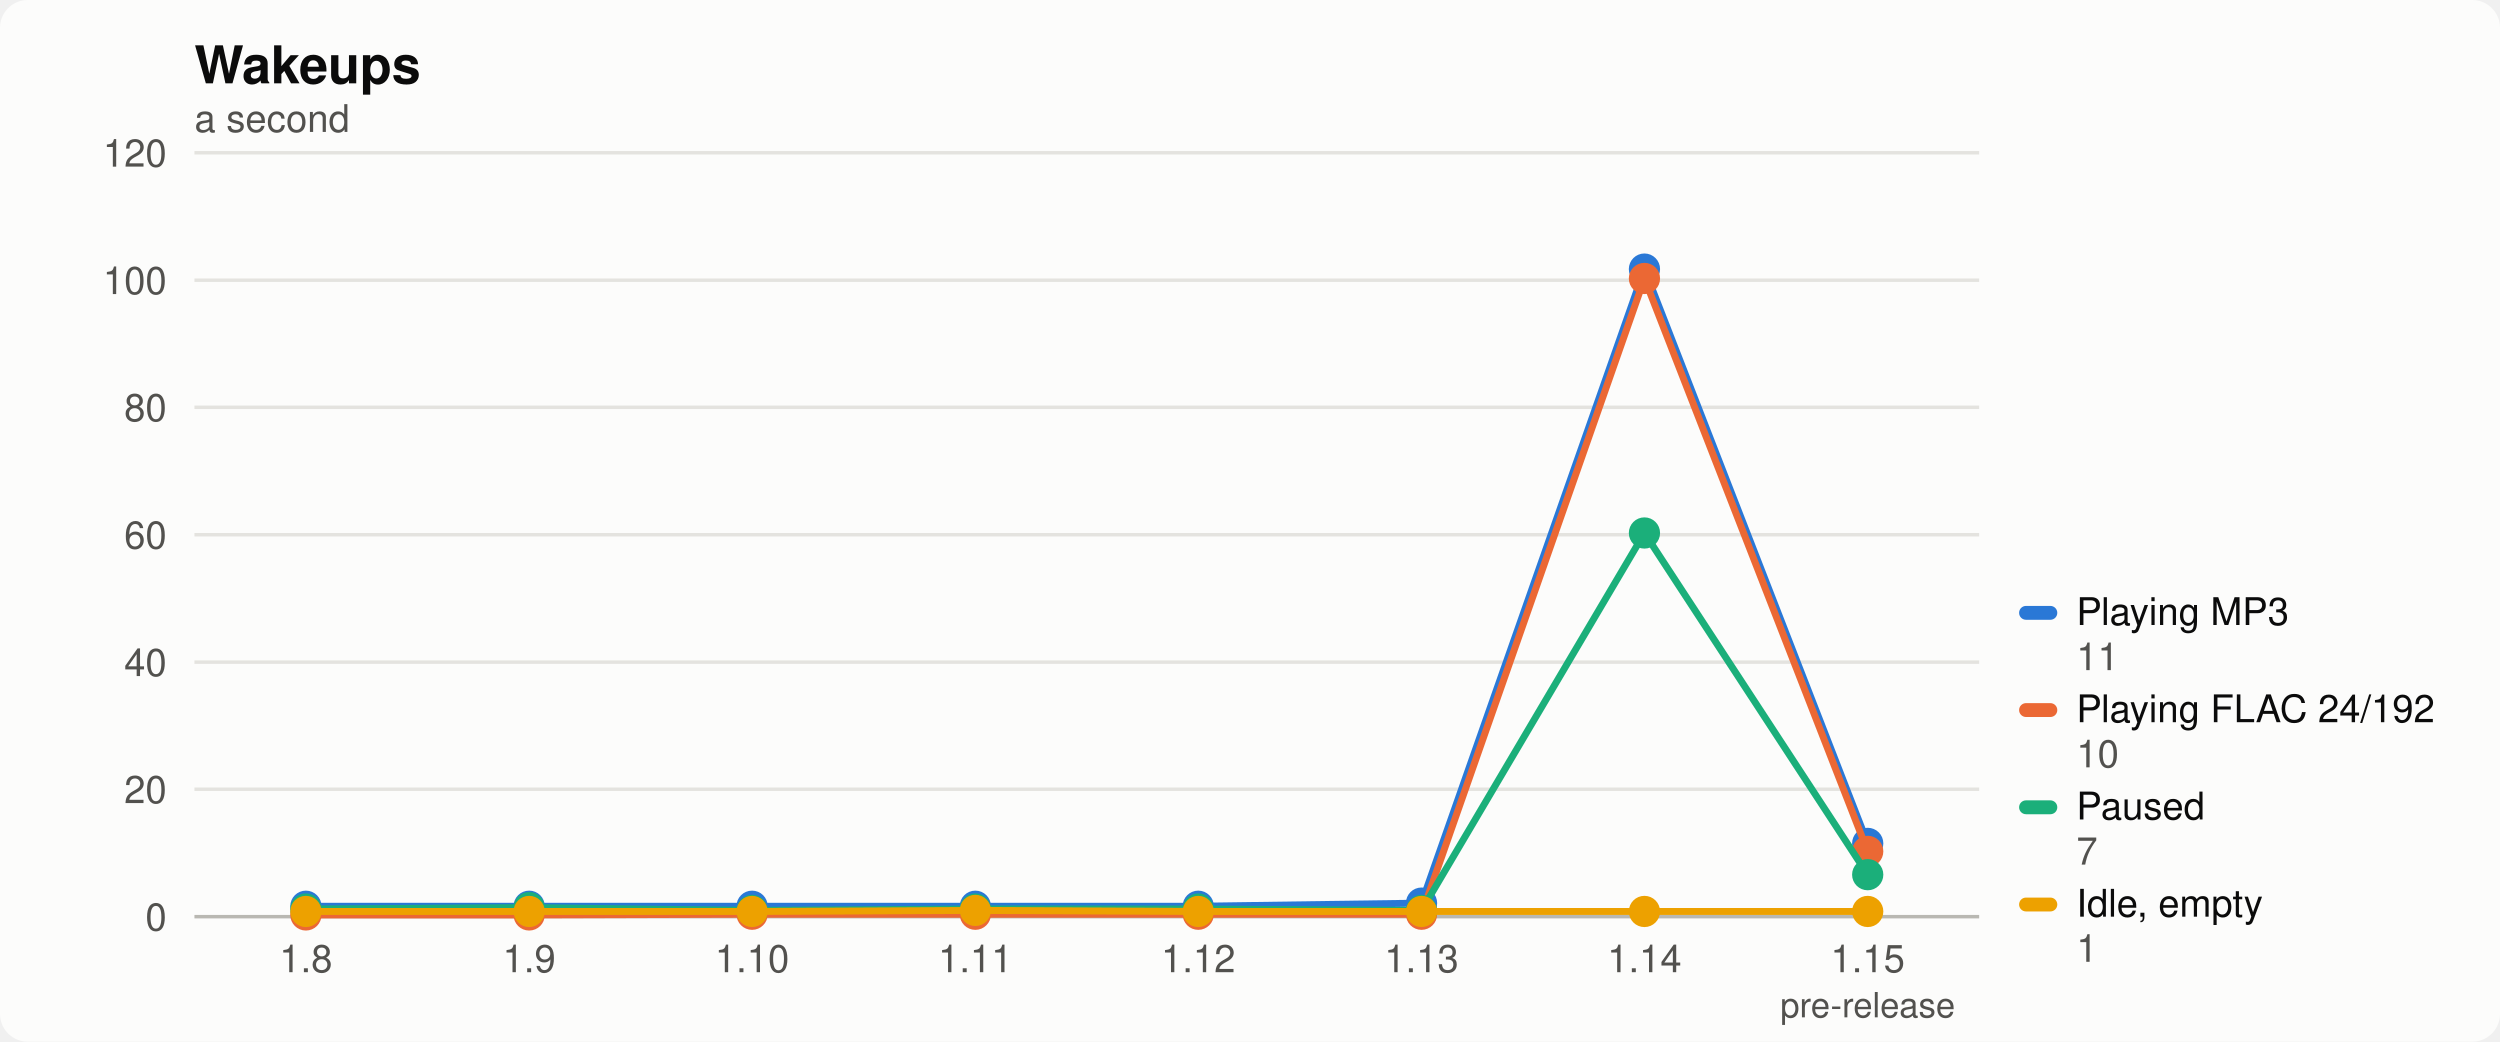
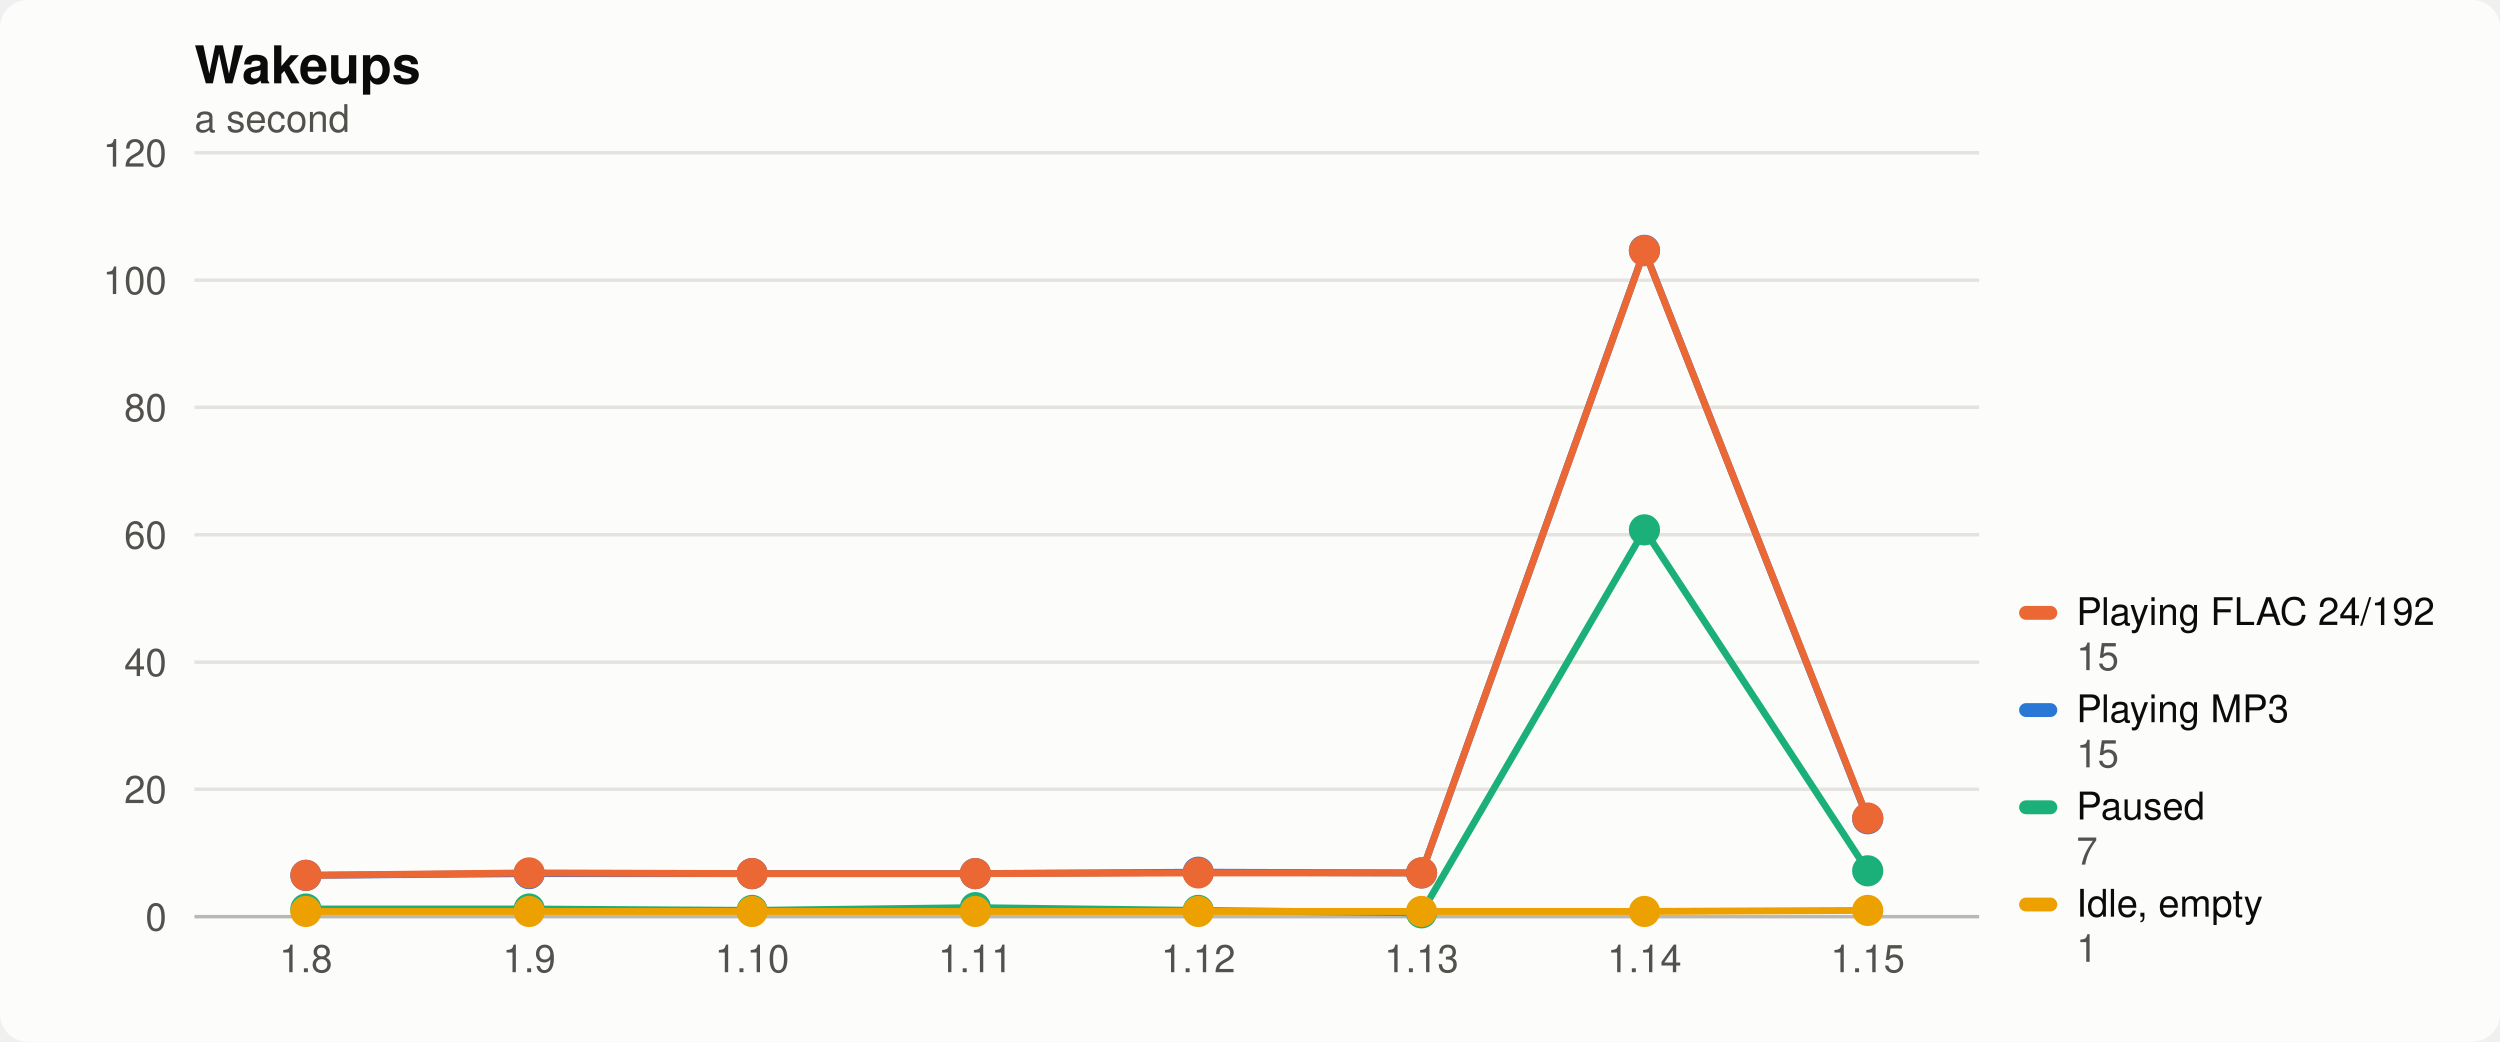
<svg xmlns="http://www.w3.org/2000/svg" viewBox="0 0 720 300" width="720" height="300" font-family="-apple-system,BlinkMacSystemFont,Segoe UI,Helvetica,Arial,sans-serif" role="img" aria-label="Wakeups">
  <style>.bg{fill:#fcfcfb}.t{fill:#0b0b0b}.m{fill:#52514e}.g{stroke:#e4e3df}.a{stroke:#b9b8b2}.s0{stroke:#2a78d6;fill:#2a78d6}.s1{stroke:#eb6834;fill:#eb6834}.s2{stroke:#1baf7a;fill:#1baf7a}.s3{stroke:#eda100;fill:#eda100}@media (prefers-color-scheme:dark){.bg{fill:#1a1a19}.t{fill:#ffffff}.m{fill:#c3c2b7}.g{stroke:#2f2f2d}.a{stroke:#555550}.s0{stroke:#3987e5;fill:#3987e5}.s1{stroke:#d95926;fill:#d95926}.s2{stroke:#199e70;fill:#199e70}.s3{stroke:#c98500;fill:#c98500}}.l{fill:none;stroke-width:2;stroke-linejoin:round;stroke-linecap:round}</style>
  <rect class="bg" width="720" height="300" rx="8" />
  <text class="t" x="56" y="24" font-size="15" font-weight="600">Wakeups</text>
  <text class="m" x="56" y="38" font-size="11">a second</text>
  <line class="a" x1="56" x2="570" y1="264.0" y2="264.0" />
  <text class="m" x="48" y="268.0" font-size="11" text-anchor="end">0</text>
  <line class="g" x1="56" x2="570" y1="227.3" y2="227.3" />
  <text class="m" x="48" y="231.3" font-size="11" text-anchor="end">20</text>
  <line class="g" x1="56" x2="570" y1="190.7" y2="190.7" />
  <text class="m" x="48" y="194.7" font-size="11" text-anchor="end">40</text>
  <line class="g" x1="56" x2="570" y1="154.0" y2="154.0" />
  <text class="m" x="48" y="158.0" font-size="11" text-anchor="end">60</text>
  <line class="g" x1="56" x2="570" y1="117.3" y2="117.3" />
  <text class="m" x="48" y="121.3" font-size="11" text-anchor="end">80</text>
  <line class="g" x1="56" x2="570" y1="80.7" y2="80.7" />
  <text class="m" x="48" y="84.7" font-size="11" text-anchor="end">100</text>
  <line class="g" x1="56" x2="570" y1="44.0" y2="44.0" />
  <text class="m" x="48" y="48.0" font-size="11" text-anchor="end">120</text>
  <text class="m" x="88.1" y="280" font-size="11" text-anchor="middle">1.8</text>
  <text class="m" x="152.4" y="280" font-size="11" text-anchor="middle">1.9</text>
  <text class="m" x="216.6" y="280" font-size="11" text-anchor="middle">1.10</text>
  <text class="m" x="280.9" y="280" font-size="11" text-anchor="middle">1.11</text>
  <text class="m" x="345.1" y="280" font-size="11" text-anchor="middle">1.12</text>
  <text class="m" x="409.4" y="280" font-size="11" text-anchor="middle">1.13</text>
  <text class="m" x="473.6" y="280" font-size="11" text-anchor="middle">1.14</text>
  <text class="m" x="537.9" y="280" font-size="11" text-anchor="middle">1.15</text>
-   <text class="m" x="537.9" y="293" font-size="10" text-anchor="middle">pre-release</text>
-   <path class="l s0" d="M88.1,261.0 L152.4,261.0 L216.6,261.0 L280.9,261.0 L345.1,261.0 L409.4,260.1 L473.6,77.5 L537.9,242.9" />
-   <circle class="s0" cx="88.1" cy="261.0" r="4" stroke="none" />
-   <circle class="s0" cx="152.4" cy="261.0" r="4" stroke="none" />
-   <circle class="s0" cx="216.6" cy="261.0" r="4" stroke="none" />
-   <circle class="s0" cx="280.9" cy="261.0" r="4" stroke="none" />
-   <circle class="s0" cx="345.1" cy="261.0" r="4" stroke="none" />
-   <circle class="s0" cx="409.4" cy="260.1" r="4" stroke="none" />
-   <circle class="s0" cx="473.6" cy="77.5" r="4" stroke="none" />
-   <circle class="s0" cx="537.9" cy="242.9" r="4" stroke="none" />
-   <path class="l s1" d="M88.1,263.5 L152.4,263.5 L216.6,263.3 L280.9,263.3 L345.1,263.3 L409.4,263.3 L473.6,80.2 L537.9,245.2" />
-   <circle class="s1" cx="88.1" cy="263.5" r="4" stroke="none" />
-   <circle class="s1" cx="152.4" cy="263.5" r="4" stroke="none" />
-   <circle class="s1" cx="216.6" cy="263.3" r="4" stroke="none" />
-   <circle class="s1" cx="280.9" cy="263.3" r="4" stroke="none" />
-   <circle class="s1" cx="345.1" cy="263.3" r="4" stroke="none" />
-   <circle class="s1" cx="409.4" cy="263.3" r="4" stroke="none" />
-   <circle class="s1" cx="473.6" cy="80.2" r="4" stroke="none" />
-   <circle class="s1" cx="537.9" cy="245.2" r="4" stroke="none" />
-   <path class="l s2" d="M88.1,261.8 L152.4,261.4 L216.6,262.2 L280.9,261.8 L345.1,261.8 L409.4,262.2 L473.6,153.5 L537.9,251.9" />
+   <path class="l s0" d="M88.1,252.1 L152.4,251.6 L216.6,251.6 L280.9,251.6 L345.1,251.2 L409.4,251.4 L473.6,72.1 L537.9,235.8" />
+   <circle class="s0" cx="88.1" cy="252.1" r="4" stroke="none" />
+   <circle class="s0" cx="152.4" cy="251.6" r="4" stroke="none" />
+   <circle class="s0" cx="216.6" cy="251.6" r="4" stroke="none" />
+   <circle class="s0" cx="280.9" cy="251.6" r="4" stroke="none" />
+   <circle class="s0" cx="345.1" cy="251.2" r="4" stroke="none" />
+   <circle class="s0" cx="409.4" cy="251.4" r="4" stroke="none" />
+   <circle class="s0" cx="473.6" cy="72.1" r="4" stroke="none" />
+   <circle class="s0" cx="537.9" cy="235.8" r="4" stroke="none" />
+   <path class="l s1" d="M88.1,252.1 L152.4,251.4 L216.6,251.6 L280.9,251.6 L345.1,251.4 L409.4,251.4 L473.6,72.2 L537.9,235.6" />
+   <circle class="s1" cx="88.1" cy="252.1" r="4" stroke="none" />
+   <circle class="s1" cx="152.4" cy="251.4" r="4" stroke="none" />
+   <circle class="s1" cx="216.6" cy="251.6" r="4" stroke="none" />
+   <circle class="s1" cx="280.9" cy="251.6" r="4" stroke="none" />
+   <circle class="s1" cx="345.1" cy="251.4" r="4" stroke="none" />
+   <circle class="s1" cx="409.4" cy="251.4" r="4" stroke="none" />
+   <circle class="s1" cx="473.6" cy="72.2" r="4" stroke="none" />
+   <circle class="s1" cx="537.9" cy="235.6" r="4" stroke="none" />
+   <path class="l s2" d="M88.1,261.8 L152.4,261.8 L216.6,262.2 L280.9,261.4 L345.1,262.2 L409.4,262.9 L473.6,152.6 L537.9,250.8" />
  <circle class="s2" cx="88.1" cy="261.8" r="4" stroke="none" />
-   <circle class="s2" cx="152.4" cy="261.4" r="4" stroke="none" />
+   <circle class="s2" cx="152.4" cy="261.8" r="4" stroke="none" />
  <circle class="s2" cx="216.6" cy="262.2" r="4" stroke="none" />
-   <circle class="s2" cx="280.9" cy="261.8" r="4" stroke="none" />
-   <circle class="s2" cx="345.1" cy="261.8" r="4" stroke="none" />
-   <circle class="s2" cx="409.4" cy="262.2" r="4" stroke="none" />
-   <circle class="s2" cx="473.6" cy="153.5" r="4" stroke="none" />
-   <circle class="s2" cx="537.9" cy="251.9" r="4" stroke="none" />
-   <path class="l s3" d="M88.1,262.5 L152.4,262.5 L216.6,262.5 L280.9,262.2 L345.1,262.5 L409.4,262.5 L473.6,262.5 L537.9,262.5" />
+   <circle class="s2" cx="280.9" cy="261.4" r="4" stroke="none" />
+   <circle class="s2" cx="345.1" cy="262.2" r="4" stroke="none" />
+   <circle class="s2" cx="409.4" cy="262.9" r="4" stroke="none" />
+   <circle class="s2" cx="473.6" cy="152.6" r="4" stroke="none" />
+   <circle class="s2" cx="537.9" cy="250.8" r="4" stroke="none" />
+   <path class="l s3" d="M88.1,262.5 L152.4,262.5 L216.6,262.5 L280.9,262.5 L345.1,262.5 L409.4,262.5 L473.6,262.5 L537.9,262.2" />
  <circle class="s3" cx="88.1" cy="262.5" r="4" stroke="none" />
  <circle class="s3" cx="152.4" cy="262.5" r="4" stroke="none" />
  <circle class="s3" cx="216.6" cy="262.5" r="4" stroke="none" />
-   <circle class="s3" cx="280.9" cy="262.2" r="4" stroke="none" />
+   <circle class="s3" cx="280.9" cy="262.5" r="4" stroke="none" />
  <circle class="s3" cx="345.1" cy="262.5" r="4" stroke="none" />
  <circle class="s3" cx="409.4" cy="262.5" r="4" stroke="none" />
  <circle class="s3" cx="473.6" cy="262.5" r="4" stroke="none" />
-   <circle class="s3" cx="537.9" cy="262.5" r="4" stroke="none" />
-   <rect class="s0" x="582" y="175.0" width="10" height="3" rx="1.5" stroke="none" />
-   <text class="t" x="598" y="180.0" font-size="11">Playing MP3</text>
-   <text class="m" x="598" y="193.0" font-size="11">11</text>
-   <rect class="s1" x="582" y="203.0" width="10" height="3" rx="1.5" stroke="none" />
-   <text class="t" x="598" y="208.0" font-size="11">Playing FLAC 24/192</text>
-   <text class="m" x="598" y="221.0" font-size="11">10</text>
+   <circle class="s3" cx="537.9" cy="262.2" r="4" stroke="none" />
+   <rect class="s1" x="582" y="175.0" width="10" height="3" rx="1.5" stroke="none" />
+   <text class="t" x="598" y="180.0" font-size="11">Playing FLAC 24/192</text>
+   <text class="m" x="598" y="193.0" font-size="11">15</text>
+   <rect class="s0" x="582" y="203.0" width="10" height="3" rx="1.5" stroke="none" />
+   <text class="t" x="598" y="208.0" font-size="11">Playing MP3</text>
+   <text class="m" x="598" y="221.0" font-size="11">15</text>
  <rect class="s2" x="582" y="231.0" width="10" height="3" rx="1.5" stroke="none" />
  <text class="t" x="598" y="236.0" font-size="11">Paused</text>
  <text class="m" x="598" y="249.0" font-size="11">7</text>
  <rect class="s3" x="582" y="259.0" width="10" height="3" rx="1.5" stroke="none" />
  <text class="t" x="598" y="264.0" font-size="11">Idle, empty</text>
  <text class="m" x="598" y="277.0" font-size="11">1</text>
</svg>
